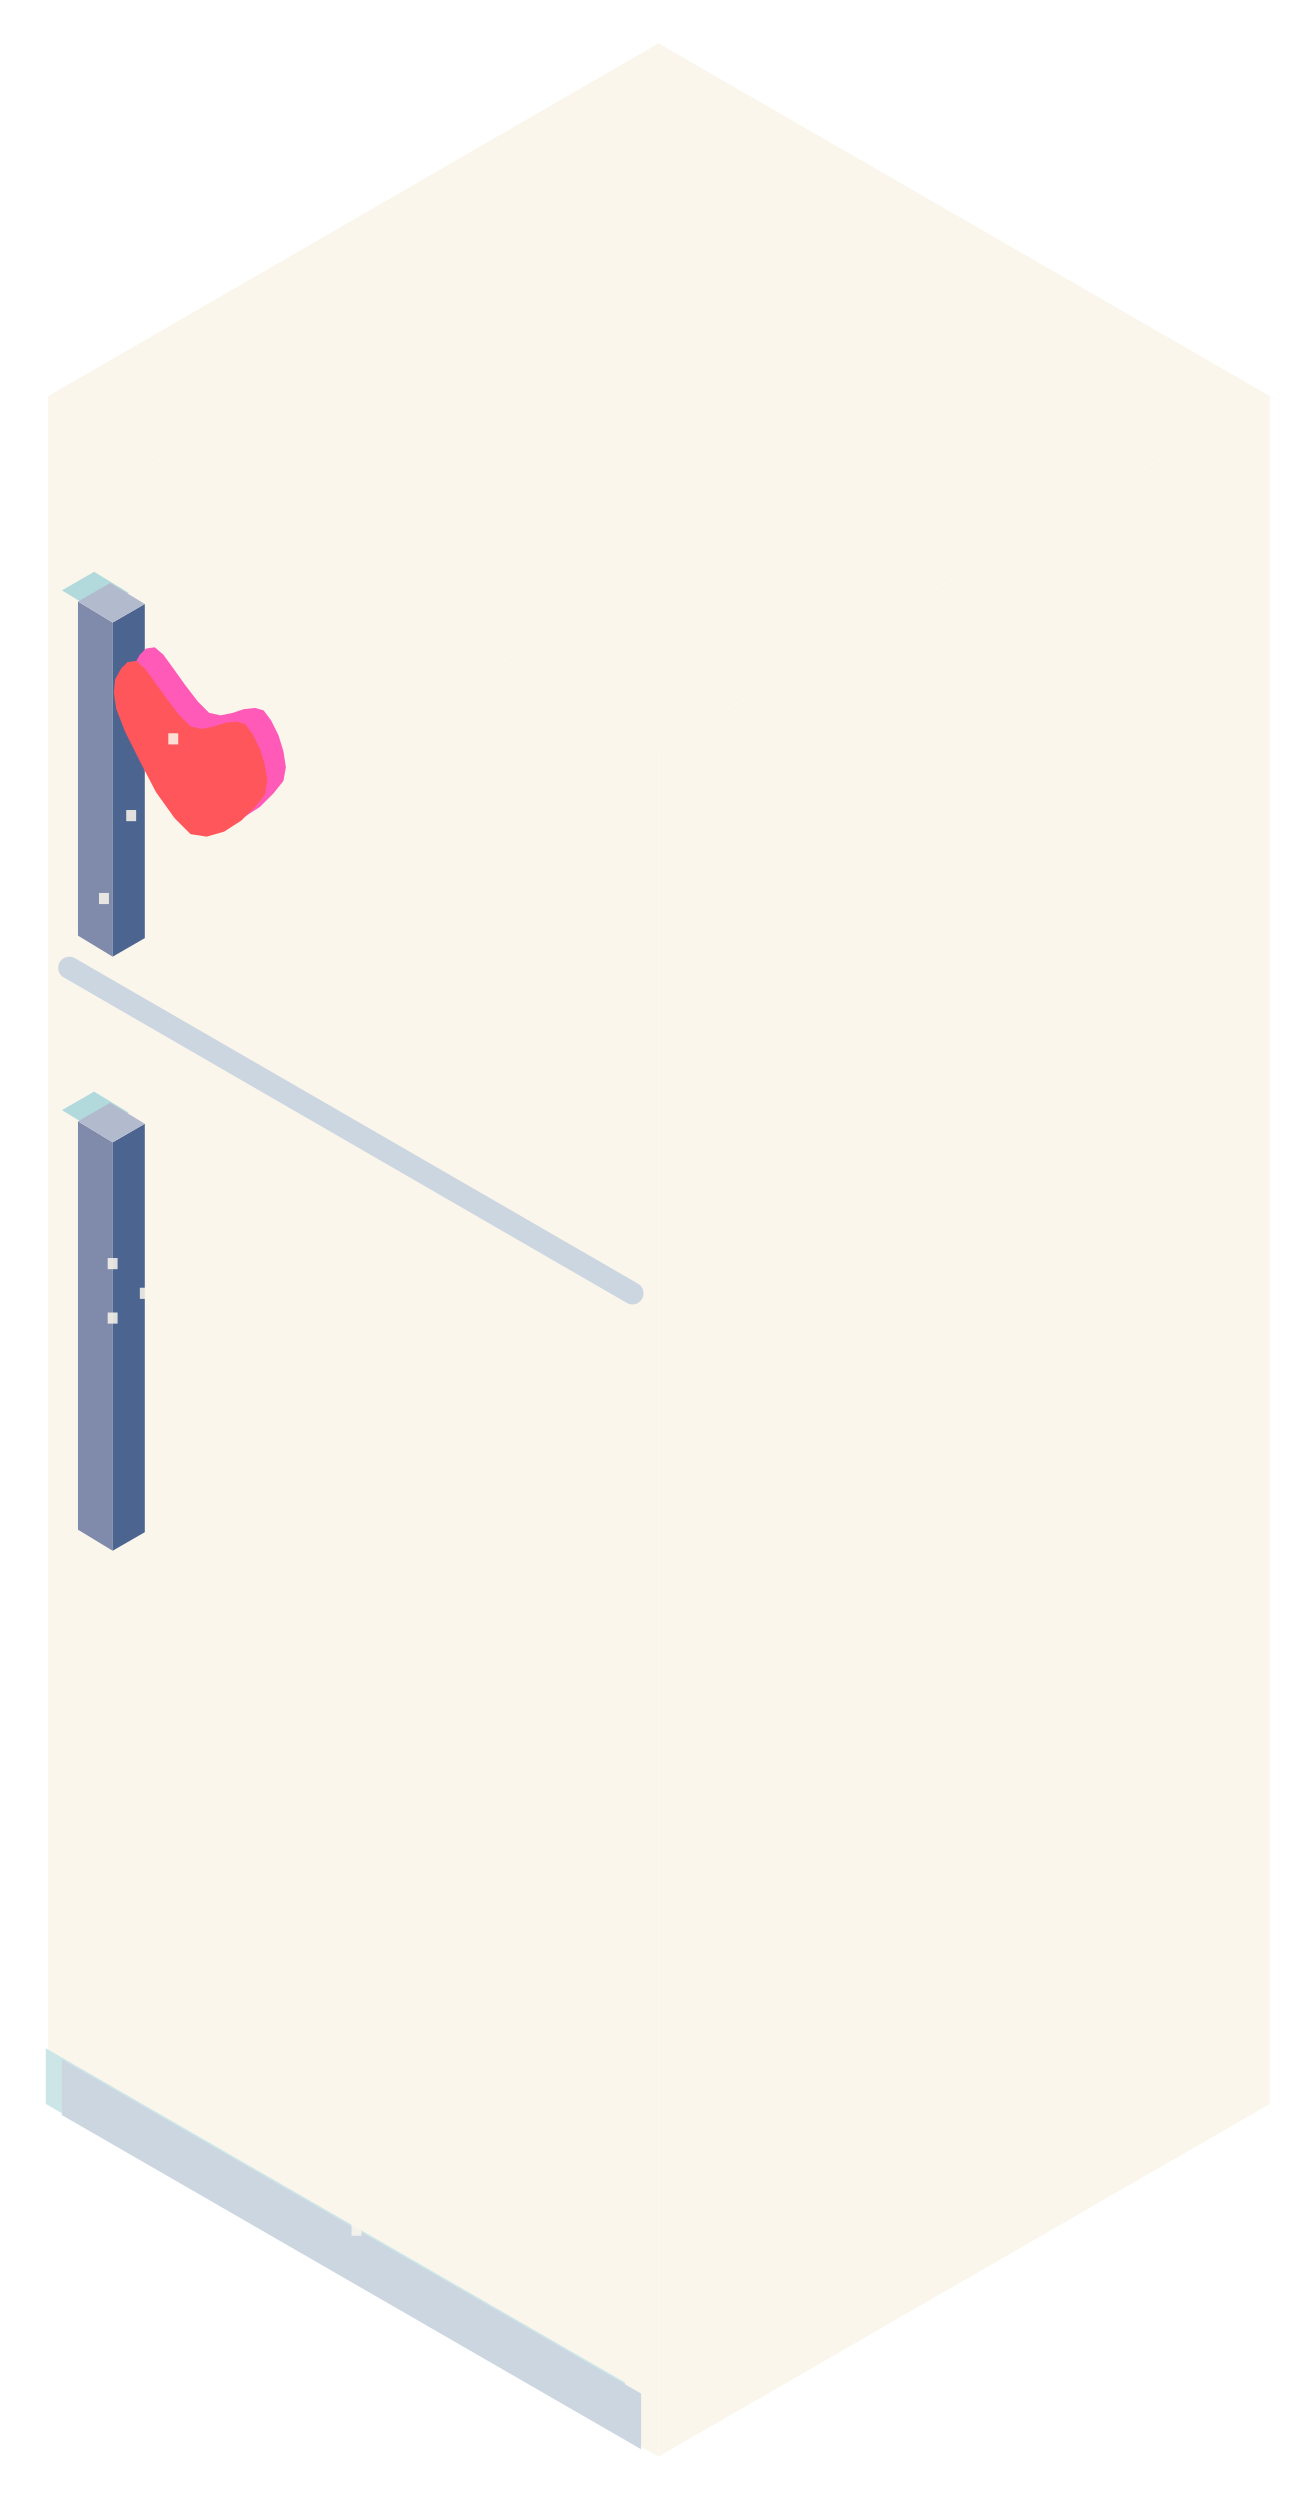
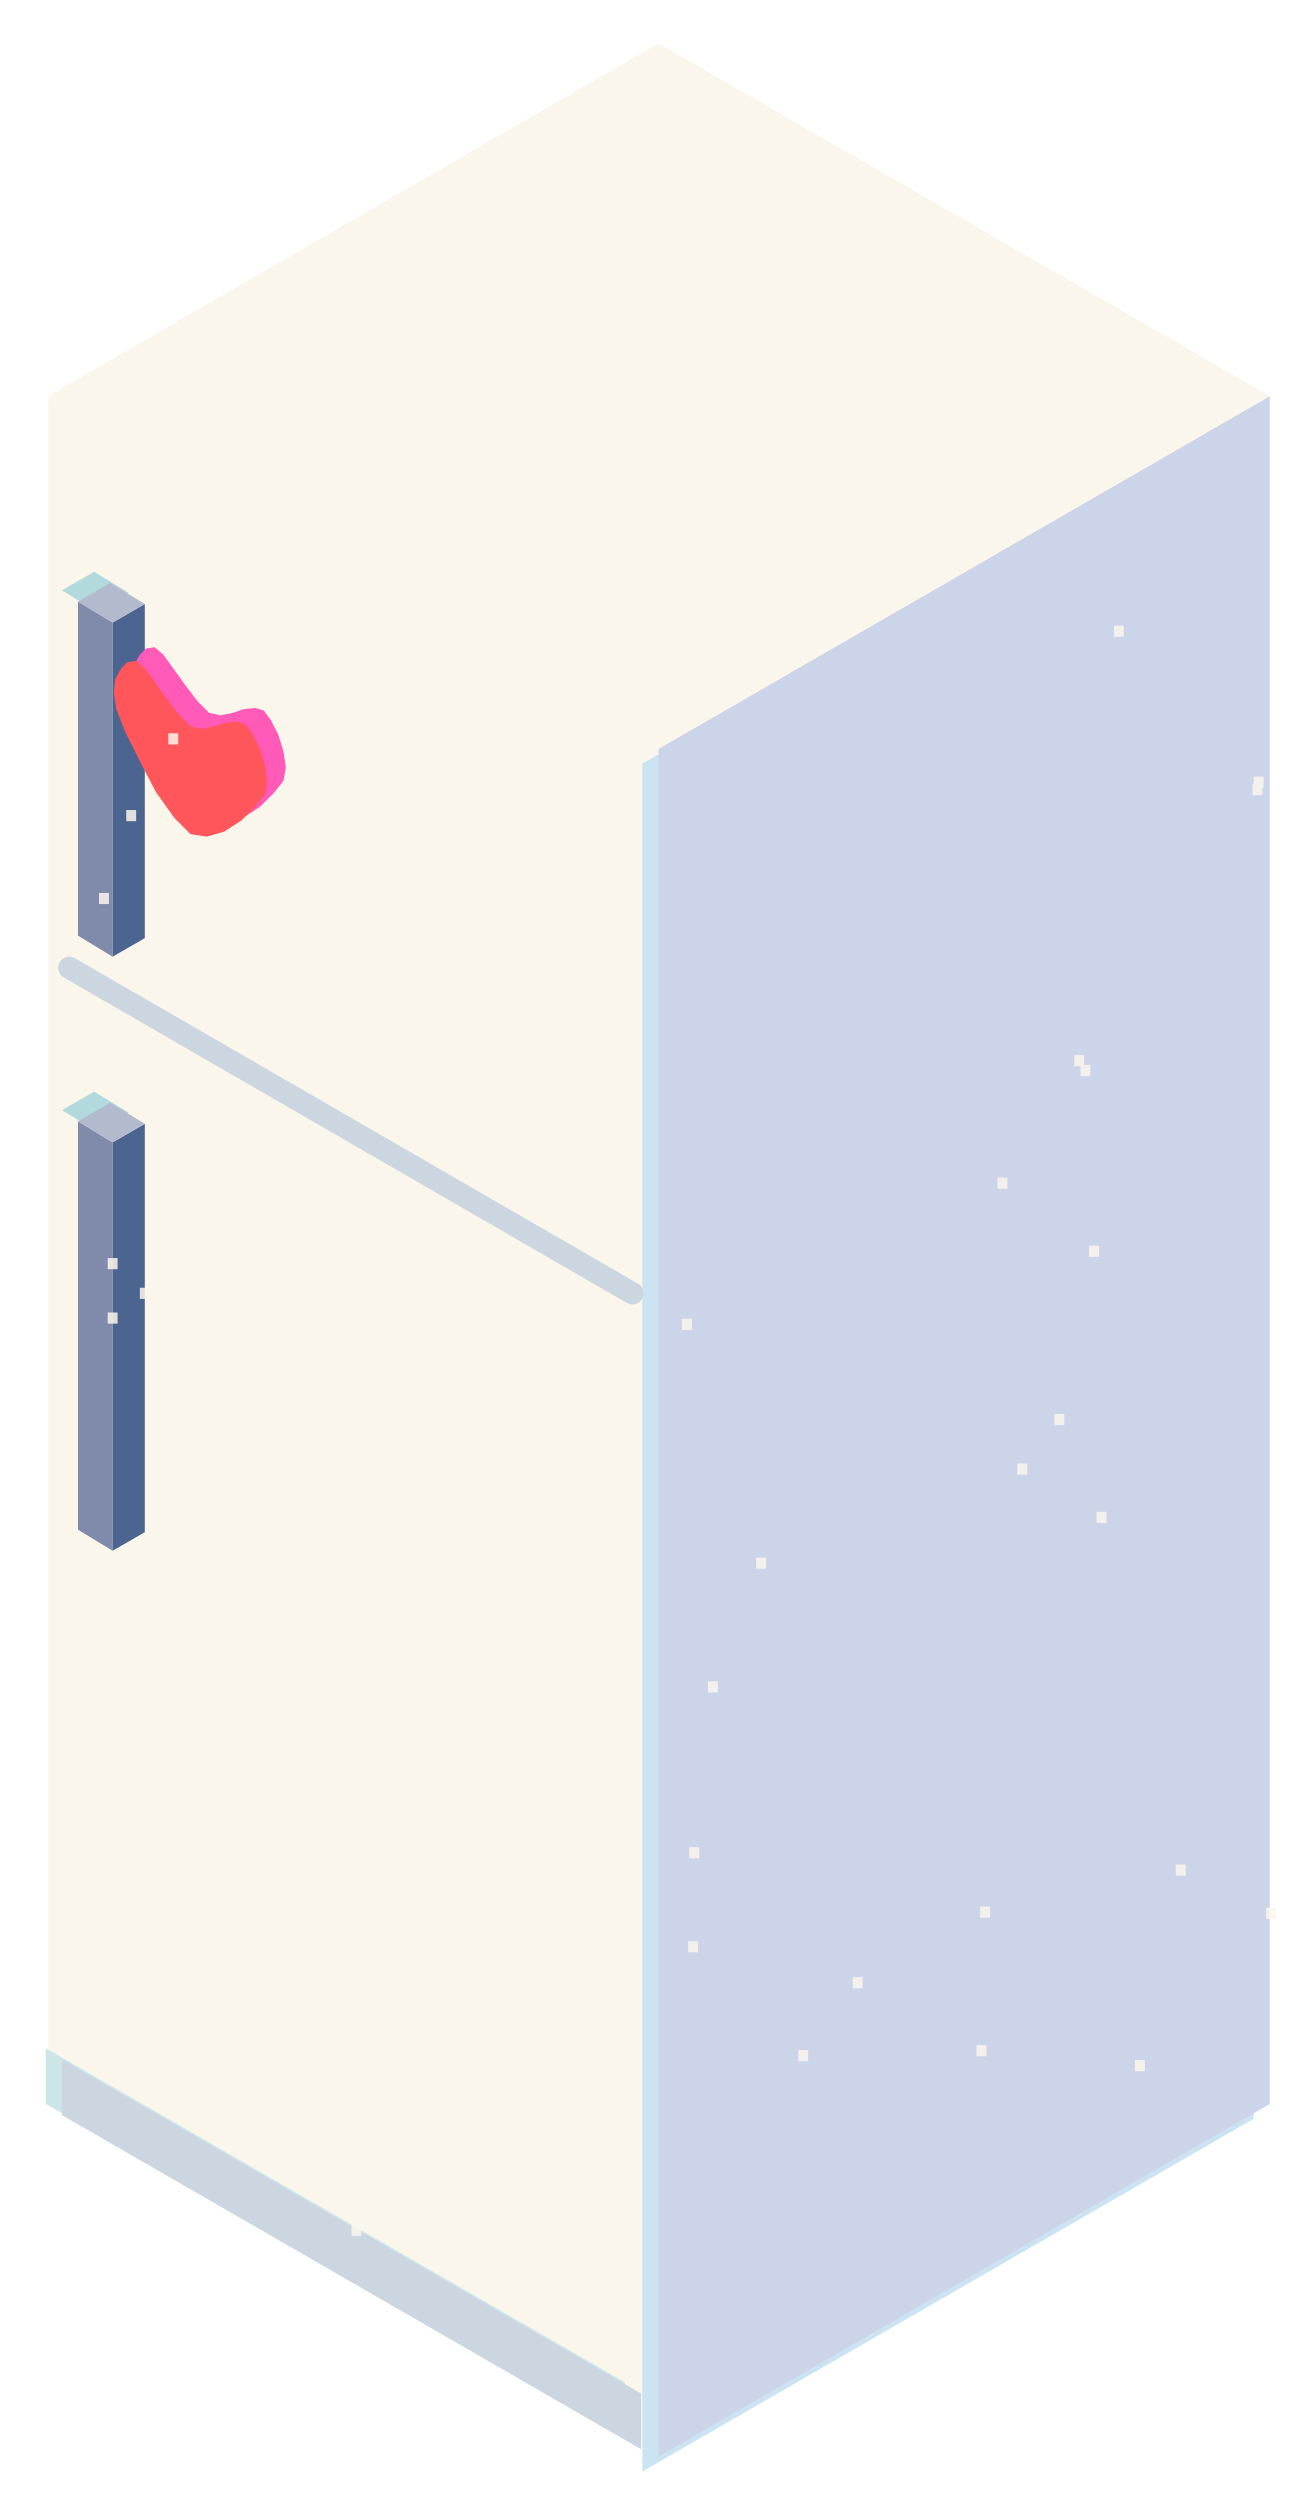
<svg xmlns="http://www.w3.org/2000/svg" viewBox="0 0 106 202" width="106" height="202">
  <defs>
-     <path id="p1" d="M5,166.4L51.8,193.4 51.8,197.9 5,170.9Z" />
-     <path id="p2" d="M8.9,47.1L11.7,48.8 9.1,50.3 6.3,48.6Z" />
-     <path id="p3" d="M8.9,89.1L11.7,90.8 9.1,92.3 6.3,90.6Z" />
-     <path id="p4" d="M15.4,67.4L14.1,66.1 12.6,64 11.3,61.5 10.1,59.1 9.4,57.3 9.2,56 9.3,54.9 9.8,54 10.3,53.5 11,53.4 11.7,54 12.5,55.1 13.5,56.5 14.5,57.8 15.4,58.7 16.3,58.9 17.3,58.7 18.2,58.4 19.1,58.3 19.8,58.5 20.4,59.3 21,60.5 21.4,61.8 21.6,63.1 21.4,64.2 20.6,65.2 19.5,66.3 18.1,67.2 16.7,67.6Z" />
+     <path id="p1" d="M102.6,170L53.2,198.5 53.2,60.5 102.6,32Z" />
+     <path id="p2" d="M5,166.4L51.8,193.4 51.8,197.9 5,170.9Z" />
+     <path id="p3" d="M8.9,47.1L11.7,48.8 9.1,50.3 6.3,48.6Z" />
+     <path id="p4" d="M8.9,89.1L11.7,90.8 9.1,92.3 6.3,90.6Z" />
+     <path id="p5" d="M15.4,67.4L14.1,66.1 12.6,64 11.3,61.5 10.1,59.1 9.4,57.3 9.2,56 9.3,54.9 9.8,54 10.3,53.5 11,53.4 11.7,54 12.5,55.1 13.5,56.5 14.5,57.8 15.4,58.7 16.3,58.9 17.3,58.7 18.2,58.4 19.1,58.3 19.8,58.5 20.4,59.3 21,60.5 21.4,61.8 21.6,63.1 21.4,64.2 20.6,65.2 19.5,66.3 18.1,67.2 16.7,67.6Z" />
  </defs>
  <path d="M3.9,170L53.2,198.5 53.2,60.5 3.9,32Z" fill="#FBF6EC" />
-   <path d="M102.6,170L53.2,198.5 53.2,60.5 102.6,32Z" fill="#FBF6EC" />
+   <use href="#p1" transform="translate(-1.3 1.2)" fill="#CCE4F2" />
+   <use href="#p1" fill="#CCD4EA" />
  <path d="M53.2,3.5L102.6,32 53.2,60.5 3.9,32Z" fill="#FBF6EC" />
  <path d="M5.6,78.2L51.1,104.5" fill="none" stroke="#CCD6E1" stroke-width="1.8" stroke-linecap="round" stroke-linejoin="round" />
-   <use href="#p1" transform="translate(-1.3 -.9)" fill="#CCE6E8" />
-   <use href="#p1" fill="#CCD6E1" />
+   <use href="#p2" transform="translate(-1.3 -.9)" fill="#CCE6E8" />
+   <use href="#p2" fill="#CCD6E1" />
  <path d="M6.3,75.6L9.1,77.3 9.1,50.3 6.3,48.6Z" fill="#808AAB" />
  <path d="M11.7,75.8L9.1,77.3 9.1,50.3 11.7,48.8Z" fill="#4C6590" />
-   <use href="#p2" transform="translate(-1.3 -.9)" fill="#B2DADC" />
-   <use href="#p2" fill="#B2BACE" />
+   <use href="#p3" transform="translate(-1.3 -.9)" fill="#B2DADC" />
+   <use href="#p3" fill="#B2BACE" />
  <path d="M6.3,123.6L9.1,125.3 9.1,92.3 6.3,90.6Z" fill="#808AAB" />
  <path d="M11.7,123.8L9.1,125.3 9.1,92.3 11.7,90.8Z" fill="#4C6590" />
-   <use href="#p3" transform="translate(-1.3 -.9)" fill="#B2DADC" />
-   <use href="#p3" fill="#B2BACE" />
-   <use href="#p4" transform="translate(1.5 -1.1)" fill="#FF5AB8" />
-   <use href="#p4" fill="#FF565C" />
-   <path d="M13.6,59.7h.8m-6.4,12.9h.8m1.4,-6.7h.8m-2.3,40.6h.8m-.8,-4.4h.8m1.8,2.4h.8m16.3,75.7h.8" fill="none" stroke="#FBF6EC" stroke-width=".9" opacity=".85" />
+   <use href="#p4" transform="translate(-1.3 -.9)" fill="#B2DADC" />
+   <use href="#p4" fill="#B2BACE" />
+   <use href="#p5" transform="translate(1.5 -1.1)" fill="#FF5AB8" />
+   <use href="#p5" fill="#FF565C" />
+   <path d="M13.6,59.7h.8m75.6,-8.7h.8m-82.8,21.6h.8m1.4,-6.7h.8m69.6,29.7h.8m5.4,-9.9h.8m-.3,.8h.8m13.1,-22.7h.8m-.7,-.6h.8m-93.4,43.3h.8m-.8,-4.4h.8m1.8,2.4h.8m43,2.5h.8m1.3,29.3h.8m3.1,-10h.8m20.3,-7.6h.8m2.2,-4h.8m2,-13.6h.8m-.2,21.5h.8m-33.8,34.7h.8m-.7,-7.6h.8m8,16.4h.8m3.6,-5.9h.8m9.2,5.5h.8m-.5,-11.2h.8m11.7,12.4h.8m2.5,-15.8h.8m6.5,3.5h.8m-74.7,25.6h.8" fill="none" stroke="#FBF6EC" stroke-width=".9" opacity=".85" />
</svg>
